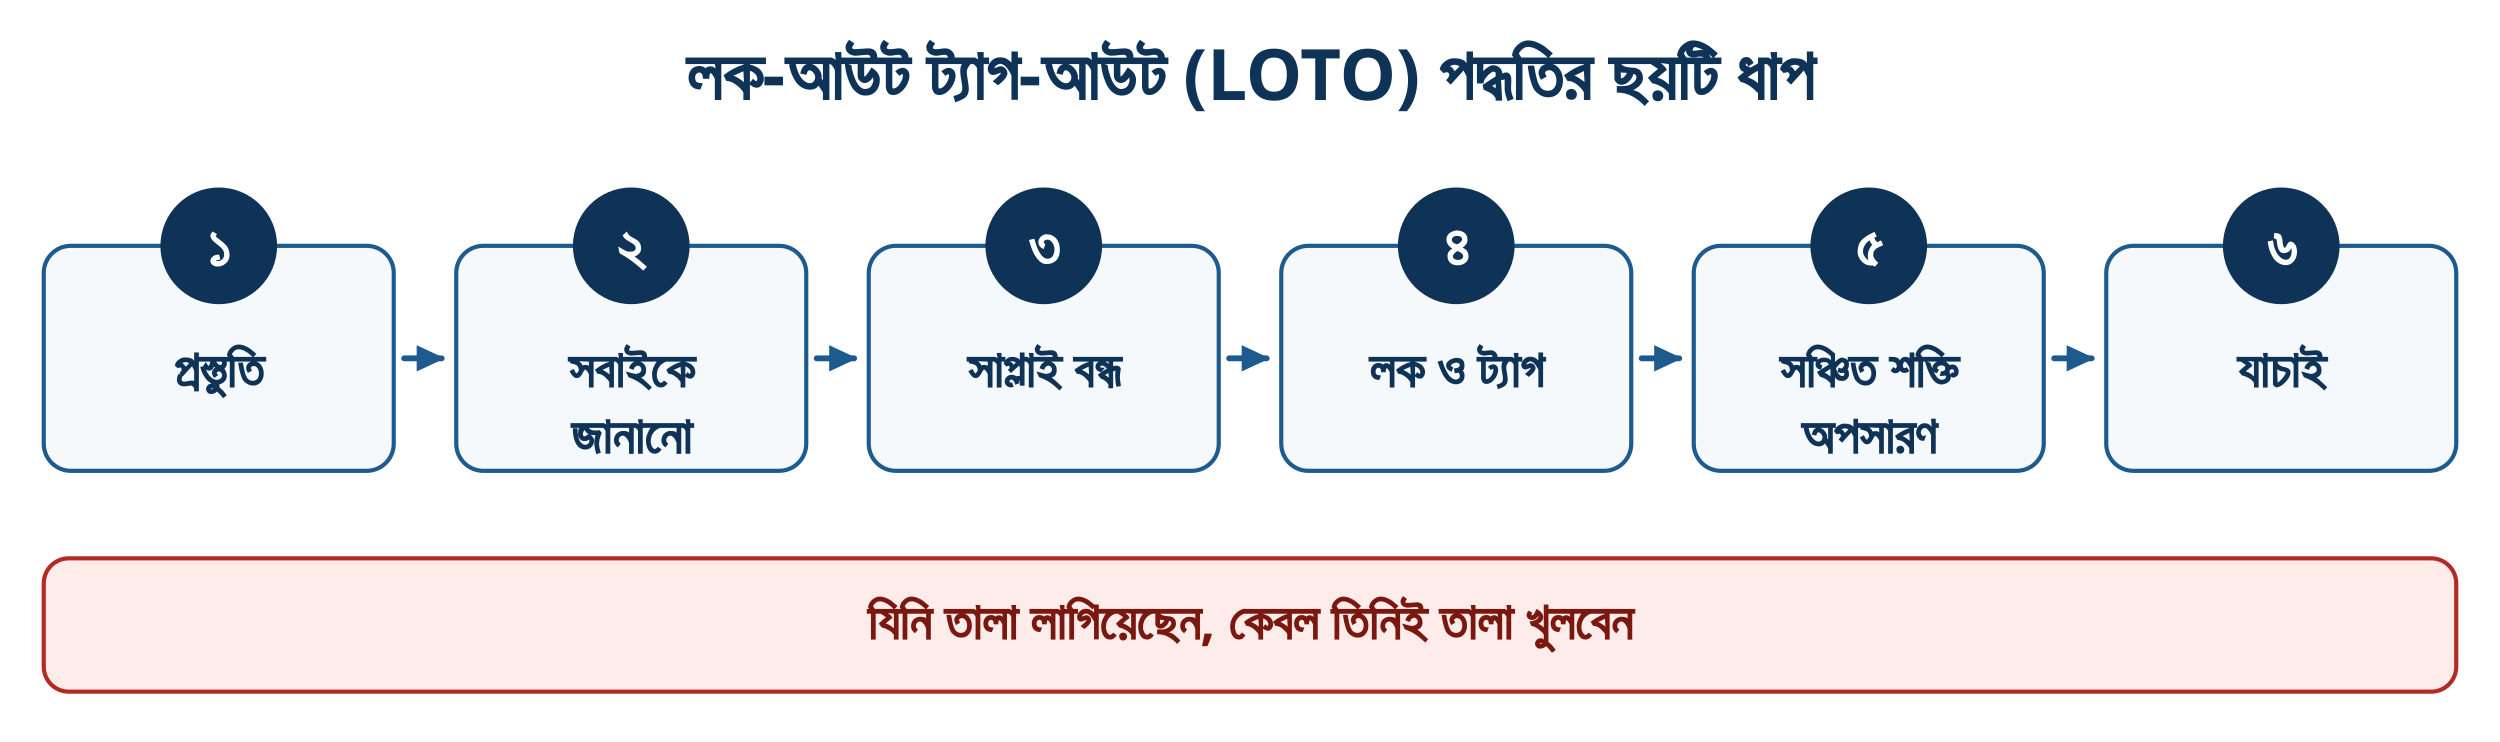
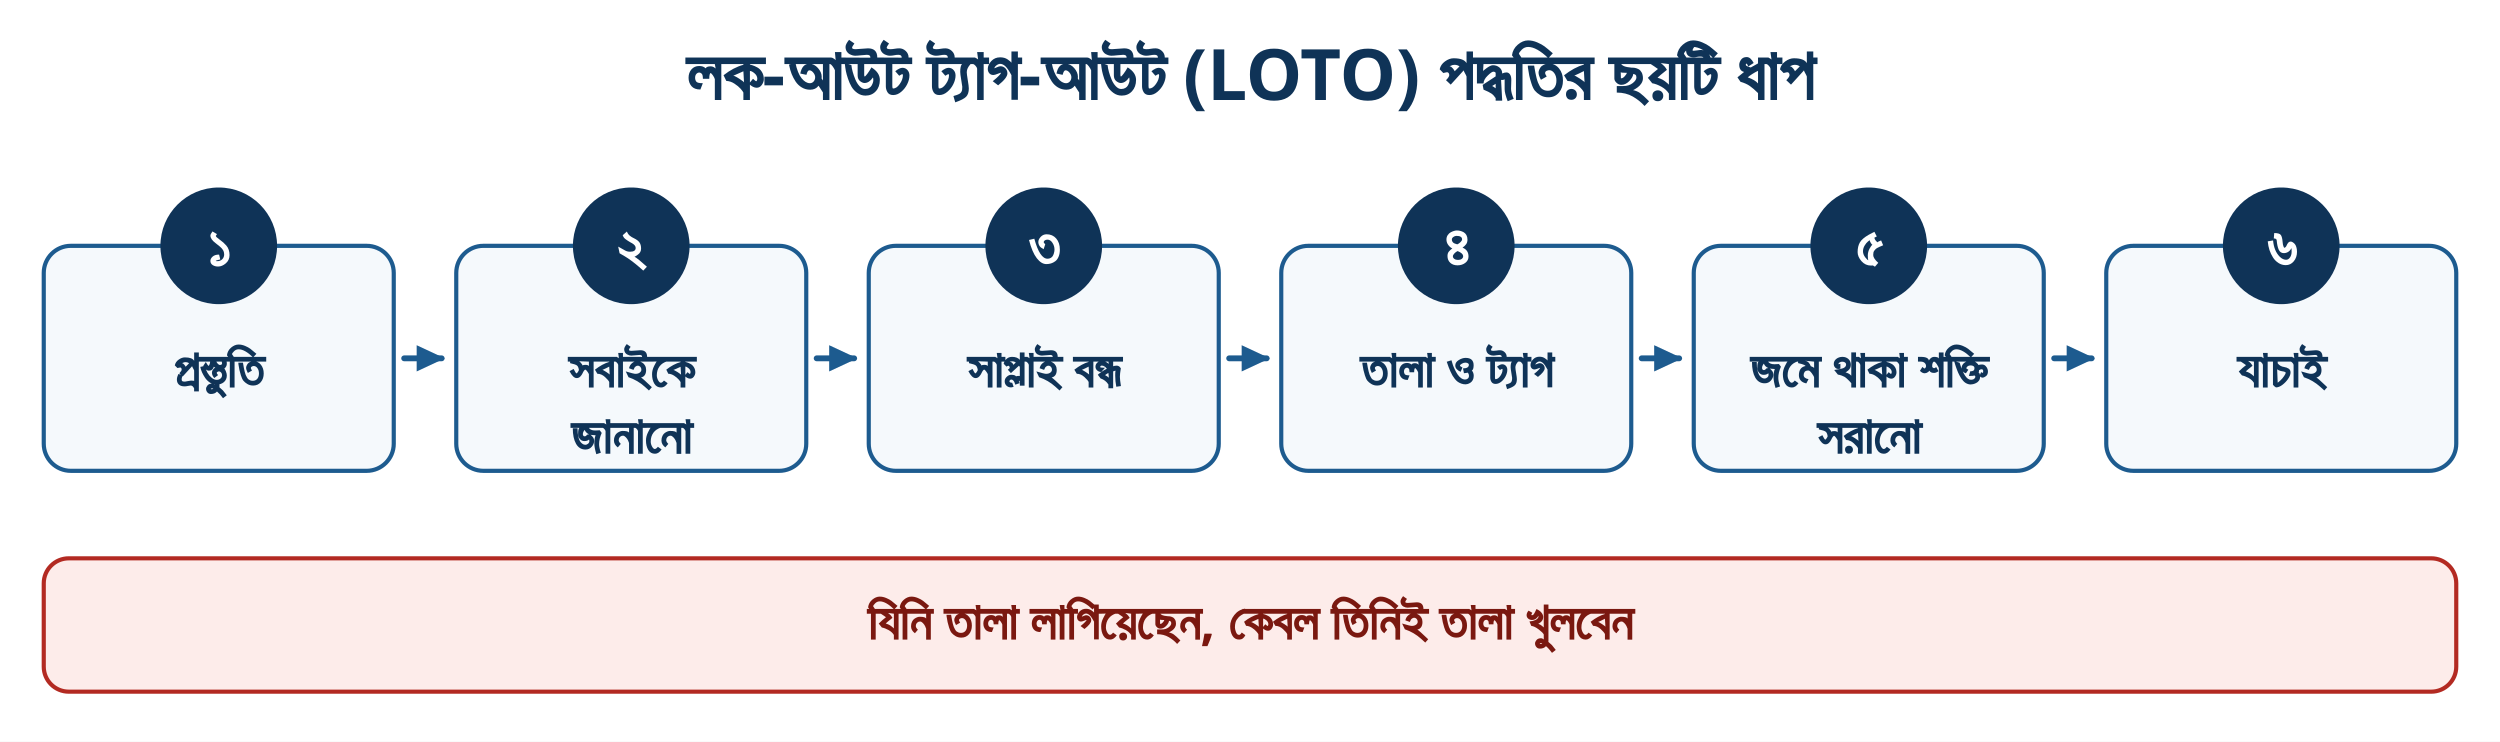
<svg xmlns="http://www.w3.org/2000/svg" width="1200" height="356" viewBox="0 0 1200 356">
  <defs>
    <marker id="ar" viewBox="0 0 10 10" refX="8.5" refY="5" markerUnits="userSpaceOnUse" markerWidth="15" markerHeight="15" orient="auto-start-reverse">
      <path d="M 0.5 0.8 L 9.5 5 L 0.5 9.2 z" fill="#1D5B8F" />
    </marker>
  </defs>
  <rect width="1200" height="356" fill="#FFFFFF" />
  <text x="600.0" y="48.0" font-family="Kalpurush" font-size="34" font-weight="700" fill="#0F3357" text-anchor="middle">লক-আউট ট্যাগ-আউট (LOTO) পদ্ধতির ছয়টি ধাপ</text>
  <rect x="21.0" y="118.0" width="168.0" height="108.0" rx="13" fill="#F5F9FC" stroke="#1D5B8F" stroke-width="2" />
  <circle cx="105.0" cy="118.0" r="28.0" fill="#0F3357" stroke="none" stroke-width="2" />
  <text x="105.0" y="128.0" font-family="Kalpurush" font-size="28" font-weight="700" fill="#FFFFFF" text-anchor="middle">১</text>
  <text x="105.0" y="186.0" font-family="Kalpurush" font-size="24.5" font-weight="700" fill="#0F3357" text-anchor="middle">প্রস্তুতি</text>
  <path d="M 194.0 172 L 212.0 172" fill="none" stroke="#1D5B8F" stroke-width="2.8" stroke-linecap="round" stroke-linejoin="round" marker-end="url(#ar)" />
  <rect x="219.0" y="118.0" width="168.0" height="108.0" rx="13" fill="#F5F9FC" stroke="#1D5B8F" stroke-width="2" />
  <circle cx="303.0" cy="118.0" r="28.0" fill="#0F3357" stroke="none" stroke-width="2" />
  <text x="303.0" y="128.0" font-family="Kalpurush" font-size="28" font-weight="700" fill="#FFFFFF" text-anchor="middle">২</text>
  <text x="303.0" y="186.0" font-family="Kalpurush" font-size="24.5" font-weight="700" fill="#0F3357" text-anchor="middle">সবাইকে</text>
  <text x="303.0" y="217.8" font-family="Kalpurush" font-size="24.5" font-weight="700" fill="#0F3357" text-anchor="middle">জানানো</text>
  <path d="M 392.0 172 L 410.0 172" fill="none" stroke="#1D5B8F" stroke-width="2.8" stroke-linecap="round" stroke-linejoin="round" marker-end="url(#ar)" />
  <rect x="417.0" y="118.0" width="168.0" height="108.0" rx="13" fill="#F5F9FC" stroke="#1D5B8F" stroke-width="2" />
  <circle cx="501.0" cy="118.0" r="28.0" fill="#0F3357" stroke="none" stroke-width="2" />
  <text x="501.0" y="128.0" font-family="Kalpurush" font-size="28" font-weight="700" fill="#FFFFFF" text-anchor="middle">৩</text>
  <text x="501.0" y="186.0" font-family="Kalpurush" font-size="24.5" font-weight="700" fill="#0F3357" text-anchor="middle">সাপ্লাই বন্ধ</text>
  <path d="M 590.0 172 L 608.0 172" fill="none" stroke="#1D5B8F" stroke-width="2.8" stroke-linecap="round" stroke-linejoin="round" marker-end="url(#ar)" />
  <rect x="615.0" y="118.0" width="168.0" height="108.0" rx="13" fill="#F5F9FC" stroke="#1D5B8F" stroke-width="2" />
  <circle cx="699.0" cy="118.0" r="28.0" fill="#0F3357" stroke="none" stroke-width="2" />
  <text x="699.0" y="128.0" font-family="Kalpurush" font-size="28" font-weight="700" fill="#FFFFFF" text-anchor="middle">৪</text>
-   <text x="699.0" y="186.0" font-family="Kalpurush" font-size="24.5" font-weight="700" fill="#0F3357" text-anchor="middle">লক ও ট্যাগ</text>
+   <text x="699.0" y="186.0" font-family="Kalpurush" font-size="24.5" font-weight="700" fill="#0F3357" text-anchor="middle">তালা ও ট্যাগ</text>
  <path d="M 788.0 172 L 806.0 172" fill="none" stroke="#1D5B8F" stroke-width="2.8" stroke-linecap="round" stroke-linejoin="round" marker-end="url(#ar)" />
  <rect x="813.0" y="118.0" width="168.0" height="108.0" rx="13" fill="#F5F9FC" stroke="#1D5B8F" stroke-width="2" />
  <circle cx="897.0" cy="118.0" r="28.0" fill="#0F3357" stroke="none" stroke-width="2" />
  <text x="897.0" y="128.0" font-family="Kalpurush" font-size="28" font-weight="700" fill="#FFFFFF" text-anchor="middle">৫</text>
-   <text x="897.0" y="186.0" font-family="Kalpurush" font-size="24.5" font-weight="700" fill="#0F3357" text-anchor="middle">সঞ্চিত শক্তি</text>
-   <text x="897.0" y="217.8" font-family="Kalpurush" font-size="24.5" font-weight="700" fill="#0F3357" text-anchor="middle">অপসারণ</text>
+   <text x="897.0" y="186.0" font-family="Kalpurush" font-size="24.5" font-weight="700" fill="#0F3357" text-anchor="middle">জমে থাকা শক্তি</text>
+   <text x="897.0" y="217.8" font-family="Kalpurush" font-size="24.5" font-weight="700" fill="#0F3357" text-anchor="middle">সরানো</text>
  <path d="M 986.0 172 L 1004.0 172" fill="none" stroke="#1D5B8F" stroke-width="2.8" stroke-linecap="round" stroke-linejoin="round" marker-end="url(#ar)" />
  <rect x="1011.0" y="118.0" width="168.0" height="108.0" rx="13" fill="#F5F9FC" stroke="#1D5B8F" stroke-width="2" />
  <circle cx="1095.0" cy="118.0" r="28.0" fill="#0F3357" stroke="none" stroke-width="2" />
  <text x="1095.0" y="128.0" font-family="Kalpurush" font-size="28" font-weight="700" fill="#FFFFFF" text-anchor="middle">৬</text>
  <text x="1095.0" y="186.0" font-family="Kalpurush" font-size="24.5" font-weight="700" fill="#0F3357" text-anchor="middle">যাচাই</text>
  <rect x="21.0" y="268.0" width="1158.0" height="64.0" rx="12" fill="#FDECEA" stroke="#B32A22" stroke-width="2" />
  <text x="600.0" y="307.0" font-family="Kalpurush" font-size="24.5" font-weight="700" fill="#7A1810" text-anchor="middle">যিনি তালা লাগিয়েছেন, কেবল তিনিই তালা খুলবেন</text>
</svg>
